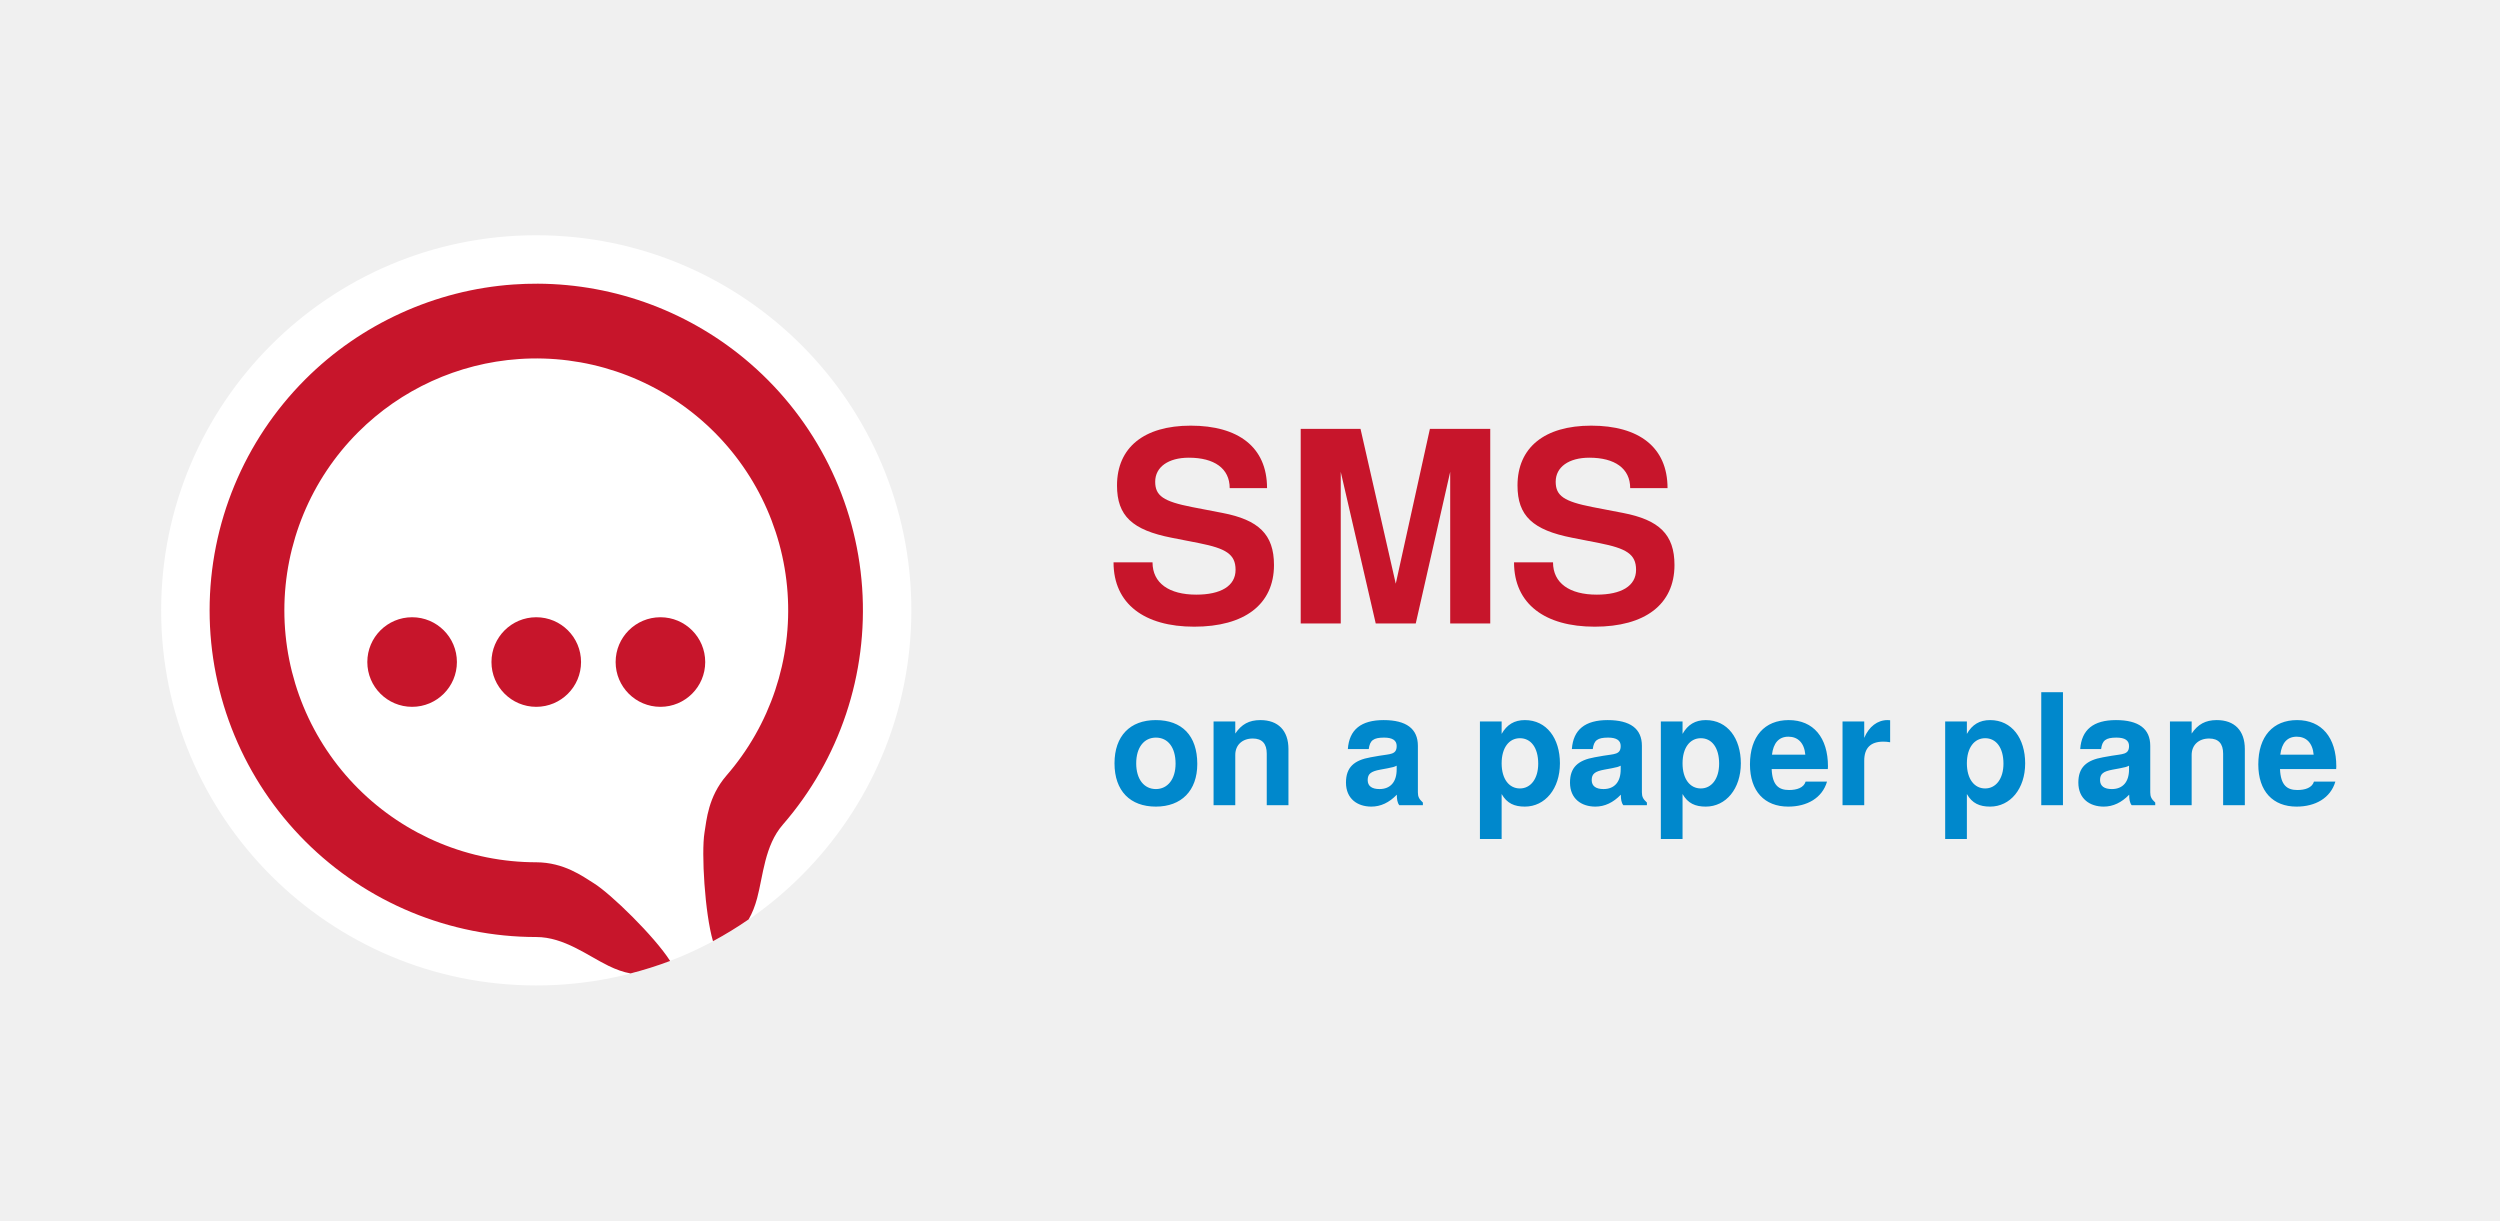
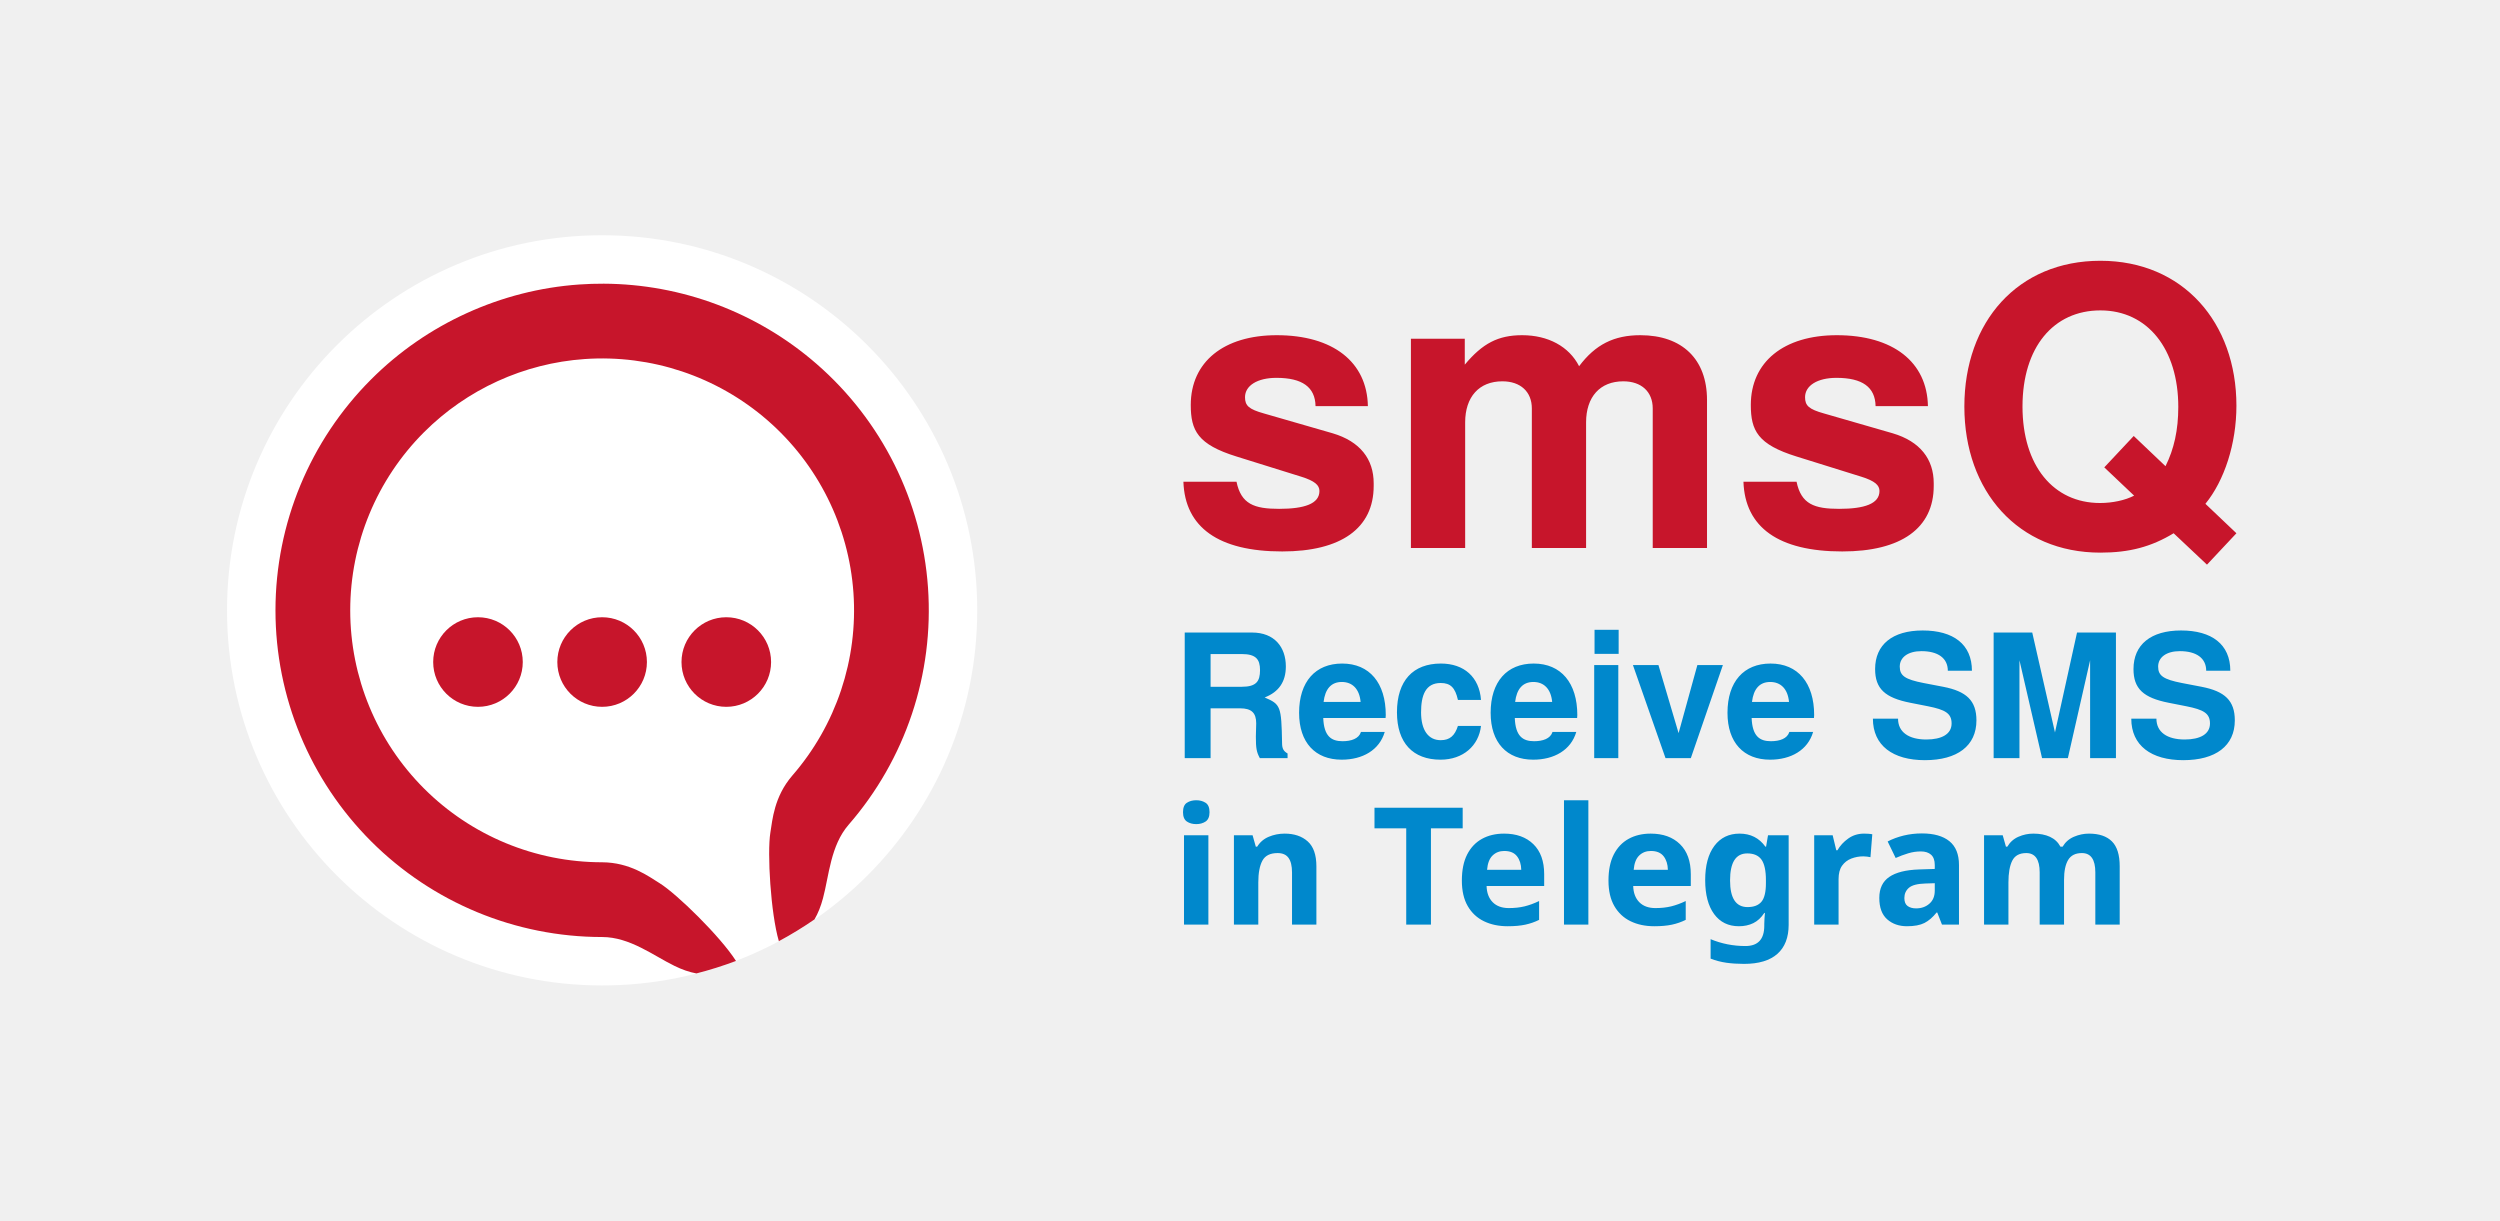
<svg xmlns="http://www.w3.org/2000/svg" width="1024mm" height="500mm" version="1.1" viewBox="0 0 1024 500">
-   <circle cx="219.65" cy="250" r="153.64" fill="#fff" style="paint-order:normal" />
-   <path d="m220.26 116.2c-3.304-0.015-6.619 0.093-9.937 0.325-16.041 1.122-31.582 5.11-46.143 11.746s-27.767 15.748-39.138 27.119h1e-3c-25.093 25.093-39.188 59.126-39.189 94.611 3.44e-4 35.487 14.097 69.519 39.19 94.612 25.093 25.093 59.125 39.191 94.612 39.191 11.366 5e-5 21.042 7.64 29.639 11.826 3.063 1.491 5.99 2.542 8.97 3.091a153.75 153.75 0 0 0 16.218-5.117c-6.385-10.013-24.228-27.48-31.304-31.858-4.517-2.795-12.1-8.5-23.522-8.558-27.367-1.4e-4 -53.613-10.871-72.963-30.222-19.351-19.351-30.222-45.598-30.222-72.964 1.4e-4 -27.367 10.871-53.613 30.222-72.963 8.81-8.81 19.05-15.862 30.173-20.931 11.123-5.069 23.163-8.172 35.592-9.041 27.3-1.909 54.24 7.105 74.893 25.059 20.654 17.954 33.33 43.378 35.239 70.677 1.909 27.3-7.105 54.24-25.059 74.893-7.45 8.658-8.119 18.125-8.973 23.367-1.335 8.194 0.131 33.028 3.483 44.452a153.75 153.75 0 0 0 14.592-8.922c1.506-2.58 2.613-5.441 3.484-8.684 2.482-9.234 3.063-21.55 10.52-30.128 23.282-26.782 34.969-61.716 32.493-97.116-2.475-35.4-18.912-68.366-45.694-91.648-24.271-21.099-55.236-32.677-87.177-32.819z" fill="#c7152b" style="paint-order:normal" />
-   <circle cx="168.8" cy="271.17" r="18.348" fill="#c7152b" style="paint-order:normal" />
-   <circle cx="219.65" cy="271.17" r="18.348" fill="#c7152b" style="paint-order:normal" />
-   <circle cx="270.51" cy="271.17" r="18.348" fill="#c7152b" style="paint-order:normal" />
-   <text x="452.604" y="255.378" fill="#c7152b" font-family="'TeX Gyre Heros'" font-size="109.36px" font-weight="bold" letter-spacing="0px" stroke-width=".265px" word-spacing="0px" style="font-feature-settings:normal;font-variant-caps:normal;font-variant-ligatures:normal;font-variant-numeric:normal;line-height:125%" xml:space="preserve">
-     <tspan x="452.604" y="255.378" fill="#c7152b" font-family="'TeX Gyre Heros'" font-size="109.36px" font-weight="bold" stroke-width=".265px" style="font-feature-settings:normal;font-variant-caps:normal;font-variant-ligatures:normal;font-variant-numeric:normal">SMS</tspan>
+   <circle cx="246.63" cy="250" r="153.64" fill="#fff" style="paint-order:normal" />
+   <path d="m247.24 116.2c-3.304-0.015-6.619 0.093-9.937 0.325-16.041 1.122-31.582 5.11-46.143 11.746s-27.767 15.748-39.138 27.119h1e-3c-25.093 25.093-39.188 59.126-39.189 94.611 3.5e-4 35.487 14.097 69.519 39.19 94.612s59.125 39.191 94.612 39.191c11.366 5e-5 21.042 7.64 29.639 11.826 3.063 1.491 5.99 2.542 8.97 3.091a153.75 153.75 0 0 0 16.218-5.117c-6.385-10.013-24.228-27.48-31.304-31.858-4.517-2.795-12.1-8.5-23.522-8.558-27.367-1.4e-4 -53.613-10.871-72.963-30.222-19.351-19.351-30.222-45.598-30.222-72.964 1.4e-4 -27.367 10.871-53.613 30.222-72.963 8.81-8.81 19.05-15.862 30.173-20.931 11.123-5.069 23.163-8.172 35.592-9.041 27.3-1.909 54.24 7.105 74.893 25.059 20.654 17.954 33.33 43.378 35.239 70.677 1.909 27.3-7.105 54.24-25.059 74.893-7.45 8.658-8.119 18.125-8.973 23.367-1.335 8.194 0.131 33.028 3.483 44.452a153.75 153.75 0 0 0 14.592-8.922c1.506-2.58 2.613-5.441 3.484-8.684 2.482-9.234 3.063-21.55 10.52-30.128 23.282-26.782 34.969-61.716 32.493-97.116-2.475-35.4-18.912-68.366-45.694-91.648-24.271-21.099-55.236-32.677-87.177-32.819z" fill="#c7152b" style="paint-order:normal" />
+   <circle cx="195.78" cy="271.17" r="18.348" fill="#c7152b" style="paint-order:normal" />
+   <circle cx="246.63" cy="271.17" r="18.348" fill="#c7152b" style="paint-order:normal" />
+   <circle cx="297.49" cy="271.17" r="18.348" fill="#c7152b" style="paint-order:normal" />
+   <text x="480.114" y="224.452" fill="#c7152b" font-family="'TeX Gyre Heros'" font-size="109.36px" font-weight="bold" letter-spacing="0px" stroke-width=".265px" word-spacing="0px" style="font-feature-settings:normal;font-variant-caps:normal;font-variant-ligatures:normal;font-variant-numeric:normal;line-height:125%" xml:space="preserve">
+     <tspan x="480.114" y="224.452" fill="#c7152b" font-family="'TeX Gyre Heros'" font-size="158.75px" font-weight="bold" stroke-width=".265px" style="font-feature-settings:normal;font-variant-caps:normal;font-variant-ligatures:normal;font-variant-numeric:normal">smsQ</tspan>
  </text>
-   <text x="454.28" y="329.808" fill="#0088cc" font-family="'TeX Gyre Heros'" font-size="63.5px" font-weight="bold" letter-spacing="0px" stroke-width=".265px" word-spacing="0px" style="font-feature-settings:normal;font-variant-caps:normal;font-variant-ligatures:normal;font-variant-numeric:normal;line-height:125%" xml:space="preserve">
-     <tspan x="454.28" y="329.808" fill="#0088cc" font-family="'TeX Gyre Heros'" font-size="63.5px" font-weight="bold" stroke-width=".265px" style="font-feature-settings:normal;font-variant-caps:normal;font-variant-ligatures:normal;font-variant-numeric:normal">on a paper plane</tspan>
+   <text x="479.621" y="310.524" fill="#0088cc" font-family="'TeX Gyre Heros'" font-size="63.5px" font-weight="bold" letter-spacing="0px" stroke-width=".265px" word-spacing="0px" style="font-feature-settings:normal;font-variant-caps:normal;font-variant-ligatures:normal;font-variant-numeric:normal;line-height:125%" xml:space="preserve">
+     <tspan x="479.621" y="310.524" fill="#0088cc" font-family="'TeX Gyre Heros'" font-size="70.556px" font-weight="bold" stroke-width=".265px" style="font-feature-settings:normal;font-variant-caps:normal;font-variant-ligatures:normal;font-variant-numeric:normal">Receive SMS</tspan>
+   </text>
+   <text x="479.735" y="378.715" fill="#0088cc" font-family="sans-serif" font-size="10.583px" letter-spacing="0px" stroke-width=".265px" word-spacing="0px" style="line-height:125%" xml:space="preserve">
+     <tspan x="479.735" y="378.715" fill="#0088cc" font-family="sans-serif" font-size="67.028px" font-weight="bold" stroke-width=".265px" style="font-feature-settings:normal;font-variant-caps:normal;font-variant-ligatures:normal;font-variant-numeric:normal">in Telegram</tspan>
  </text>
</svg>
